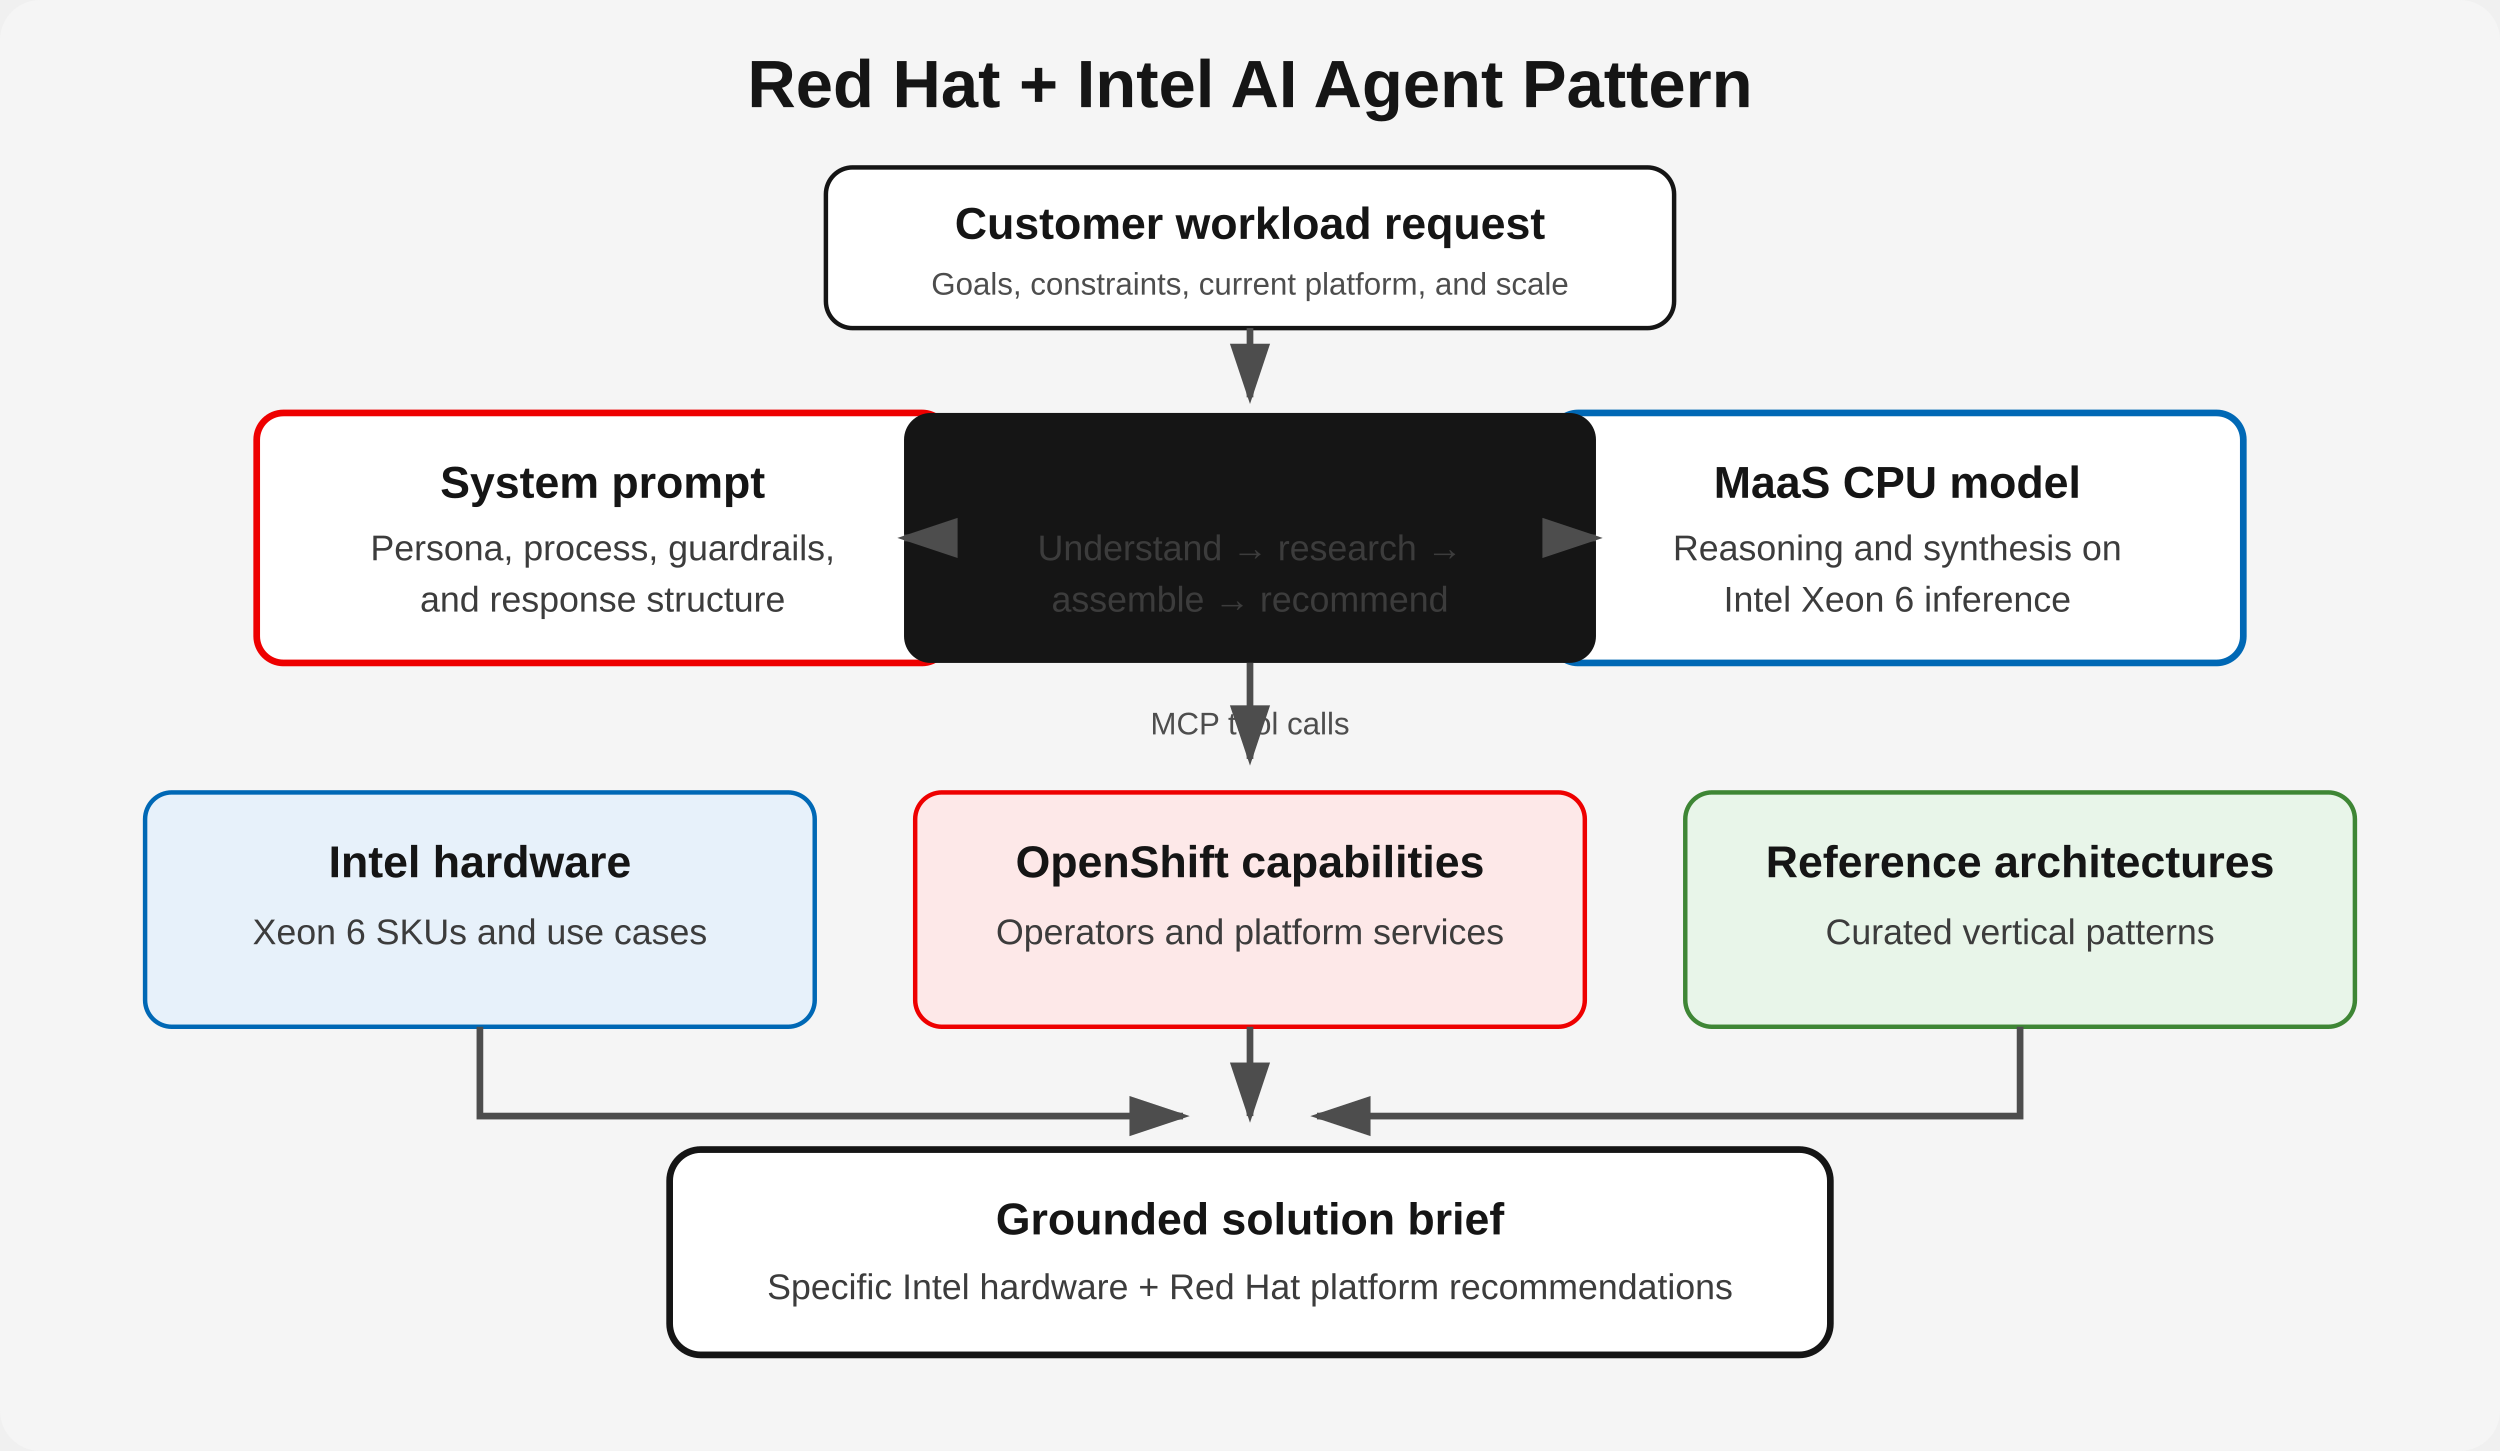
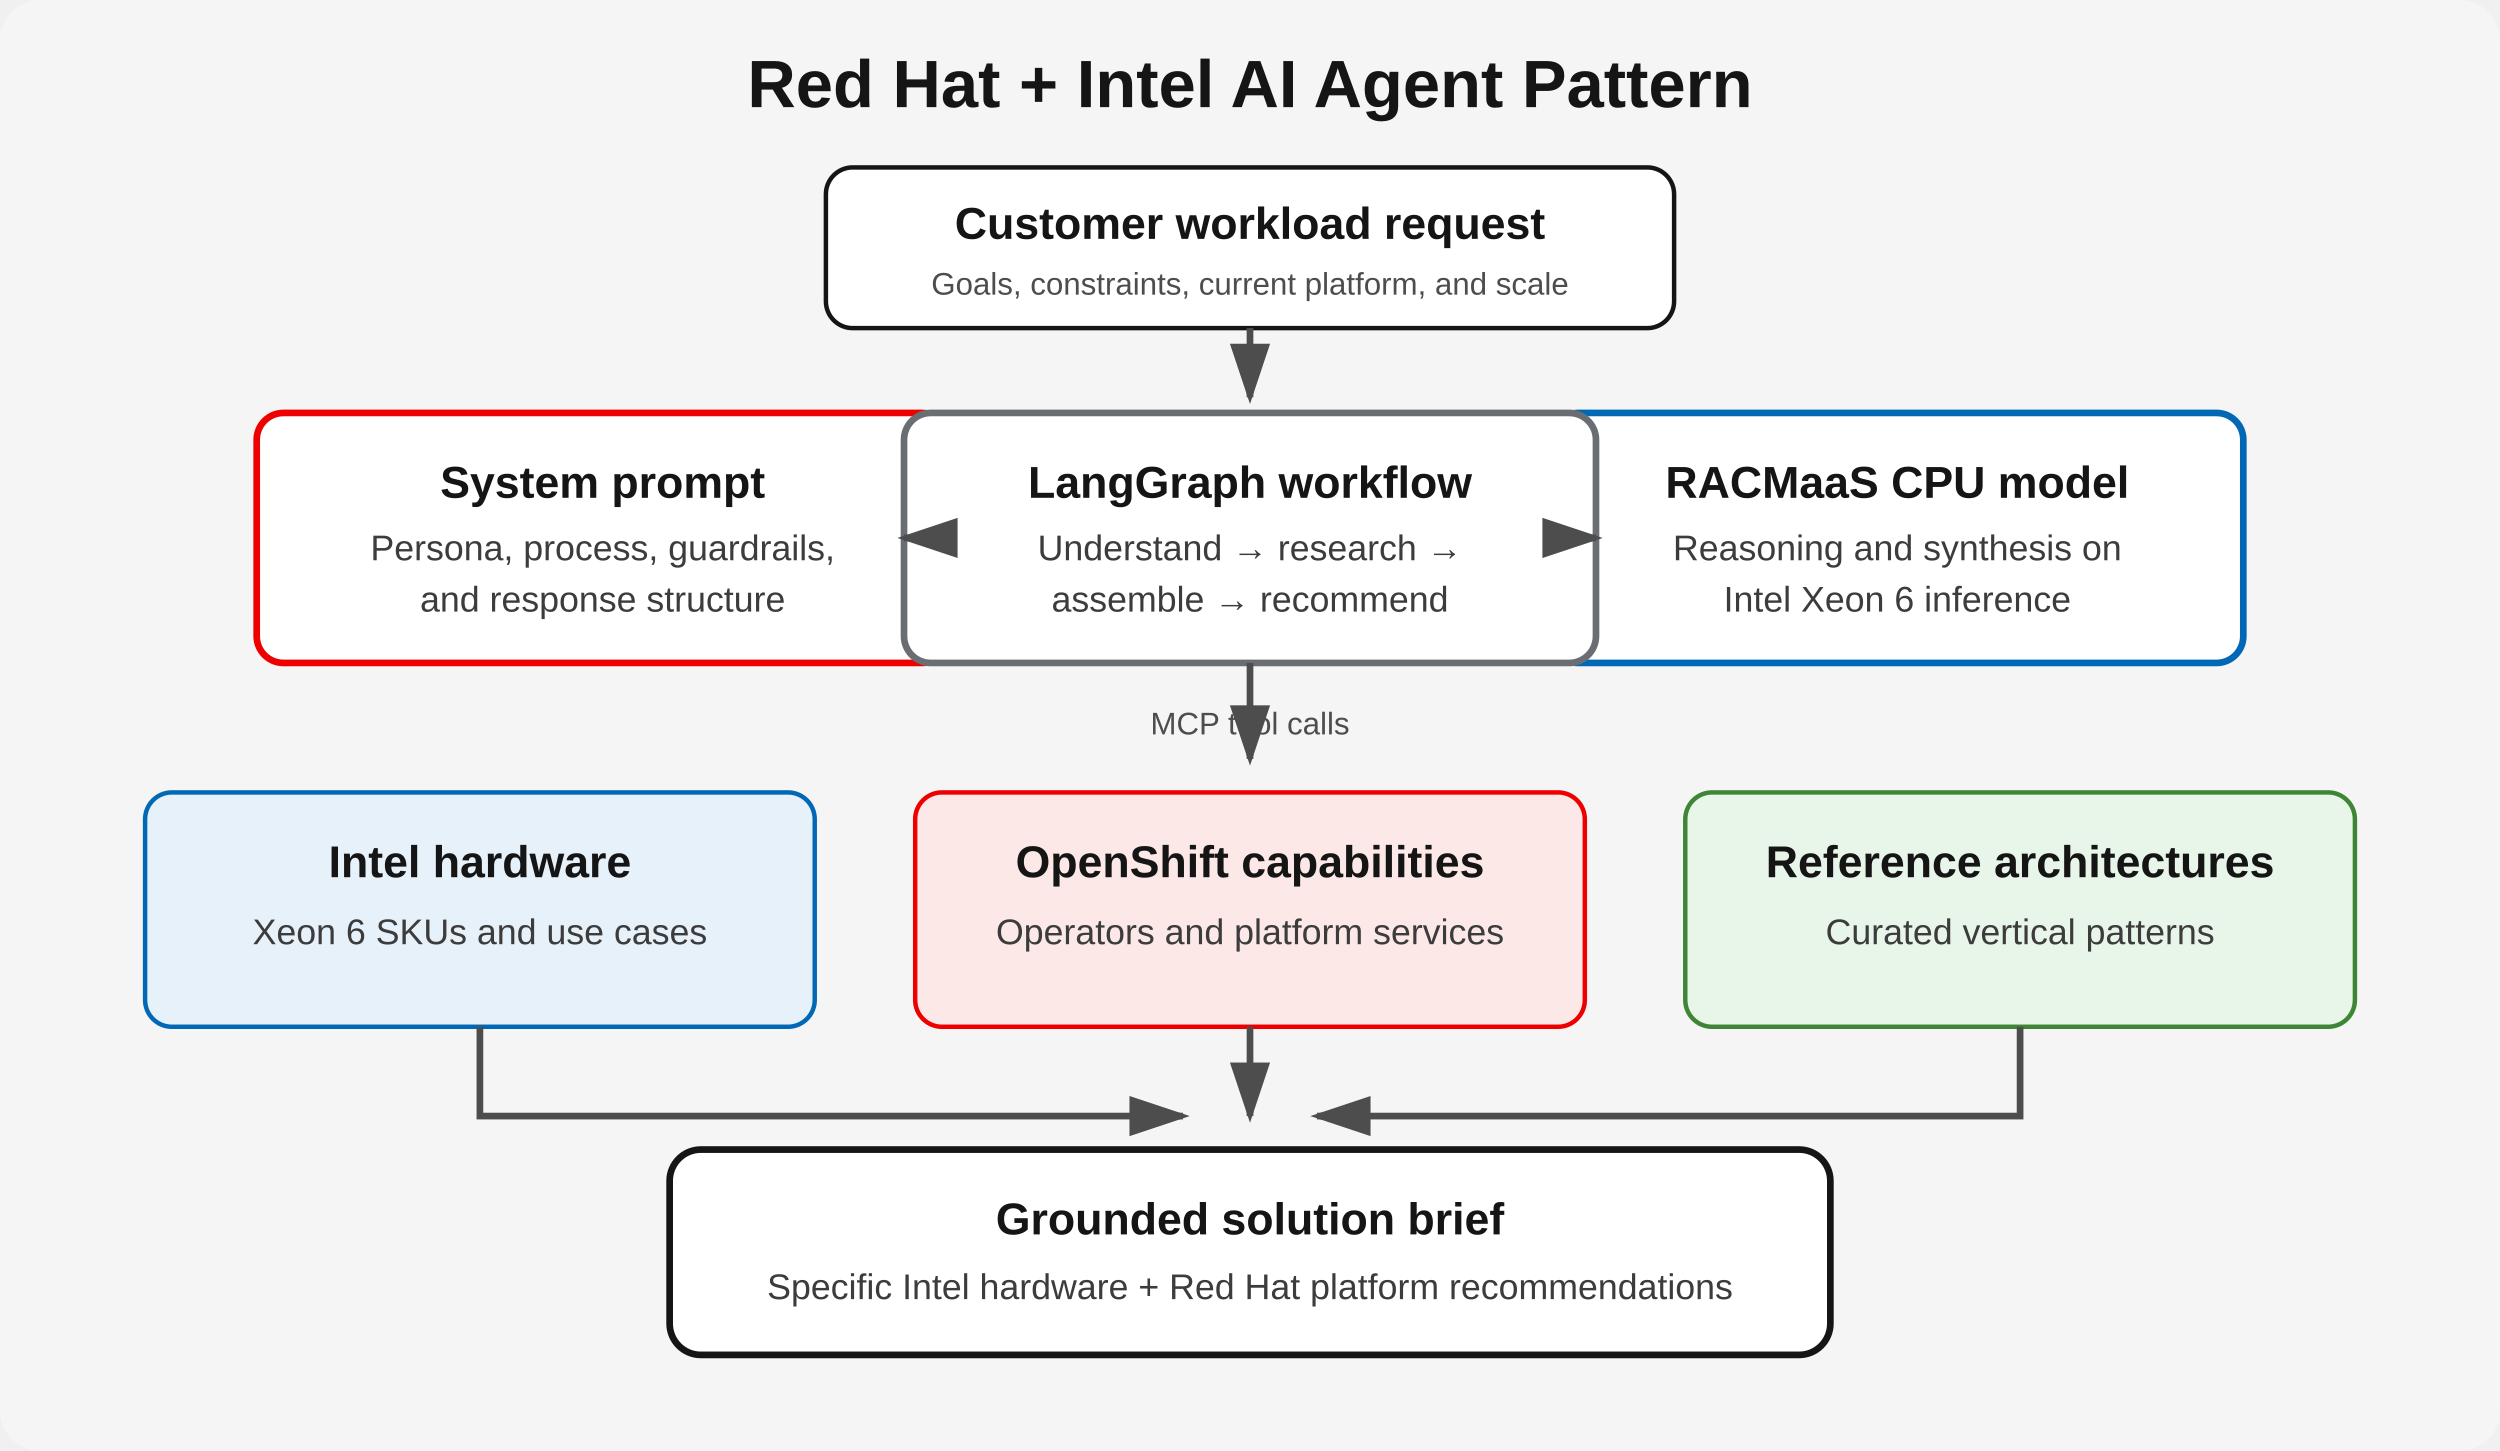
<svg xmlns="http://www.w3.org/2000/svg" width="1120" height="650" viewBox="0 0 1120 650" role="img" aria-labelledby="title desc">
  <defs>
    <marker id="arrow" markerWidth="10" markerHeight="10" refX="8" refY="3" orient="auto" markerUnits="strokeWidth">
      <path d="M0,0 L0,6 L9,3 z" fill="#4d4d4d" />
    </marker>
    <style>
      .title{font:700 30px Arial,sans-serif;fill:#151515}.label{font:700 20px Arial,sans-serif;fill:#151515}.copy{font:16px Arial,sans-serif;fill:#3c3c3c}.small{font:14px Arial,sans-serif;fill:#4d4d4d}.line{stroke:#4d4d4d;stroke-width:3;fill:none;marker-end:url(#arrow)}
    </style>
  </defs>
  <rect width="1120" height="650" rx="18" fill="#f5f5f5" />
  <text x="560" y="48" text-anchor="middle" class="title">Red Hat + Intel AI Agent Pattern</text>
  <rect x="370" y="75" width="380" height="72" rx="12" fill="#fff" stroke="#151515" stroke-width="2" />
  <text x="560" y="107" text-anchor="middle" class="label">Customer workload request</text>
  <text x="560" y="132" text-anchor="middle" class="small">Goals, constraints, current platform, and scale</text>
  <path d="M560 147 V178" class="line" />
  <rect x="115" y="185" width="310" height="112" rx="12" fill="#fff" stroke="#ee0000" stroke-width="3" />
  <text x="270" y="223" text-anchor="middle" class="label">System prompt</text>
  <text x="270" y="251" text-anchor="middle" class="copy">Persona, process, guardrails,</text>
  <text x="270" y="274" text-anchor="middle" class="copy">and response structure</text>
  <rect x="695" y="185" width="310" height="112" rx="12" fill="#fff" stroke="#0068b5" stroke-width="3" />
-   <text x="850" y="223" text-anchor="middle" class="label">MaaS CPU model</text>
+   <text x="850" y="223" text-anchor="middle" class="label">RACMaaS CPU model</text>
  <text x="850" y="251" text-anchor="middle" class="copy">Reasoning and synthesis on</text>
  <text x="850" y="274" text-anchor="middle" class="copy">Intel Xeon 6 inference</text>
-   <rect x="405" y="185" width="310" height="112" rx="12" fill="#151515" />
-   <text x="560" y="223" text-anchor="middle" class="label" fill="#fff">LangGraph workflow</text>
-   <text x="560" y="251" text-anchor="middle" class="copy" fill="#fff">Understand → research →</text>
-   <text x="560" y="274" text-anchor="middle" class="copy" fill="#fff">assemble → recommend</text>
+   <rect x="405" y="185" width="310" height="112" rx="12" fill="#fff" stroke="#6a6e73" stroke-width="3" />
+   <text x="560" y="223" text-anchor="middle" class="label">LangGraph workflow</text>
+   <text x="560" y="251" text-anchor="middle" class="copy">Understand → research →</text>
+   <text x="560" y="274" text-anchor="middle" class="copy">assemble → recommend</text>
  <path d="M425 241 H405" class="line" />
  <path d="M695 241 H715" class="line" />
  <path d="M560 297 V340" class="line" />
  <text x="560" y="329" text-anchor="middle" class="small">MCP tool calls</text>
  <rect x="65" y="355" width="300" height="105" rx="12" fill="#e7f1fa" stroke="#0068b5" stroke-width="2" />
  <text x="215" y="393" text-anchor="middle" class="label">Intel hardware</text>
  <text x="215" y="423" text-anchor="middle" class="copy">Xeon 6 SKUs and use cases</text>
  <rect x="410" y="355" width="300" height="105" rx="12" fill="#fde8e8" stroke="#ee0000" stroke-width="2" />
  <text x="560" y="393" text-anchor="middle" class="label">OpenShift capabilities</text>
  <text x="560" y="423" text-anchor="middle" class="copy">Operators and platform services</text>
  <rect x="755" y="355" width="300" height="105" rx="12" fill="#e8f5e9" stroke="#3e8635" stroke-width="2" />
  <text x="905" y="393" text-anchor="middle" class="label">Reference architectures</text>
  <text x="905" y="423" text-anchor="middle" class="copy">Curated vertical patterns</text>
  <path d="M215 460 V500 H530" class="line" />
  <path d="M560 460 V500" class="line" />
  <path d="M905 460 V500 H590" class="line" />
  <rect x="300" y="515" width="520" height="92" rx="14" fill="#fff" stroke="#151515" stroke-width="3" />
  <text x="560" y="553" text-anchor="middle" class="label">Grounded solution brief</text>
  <text x="560" y="582" text-anchor="middle" class="copy">Specific Intel hardware + Red Hat platform recommendations</text>
</svg>
